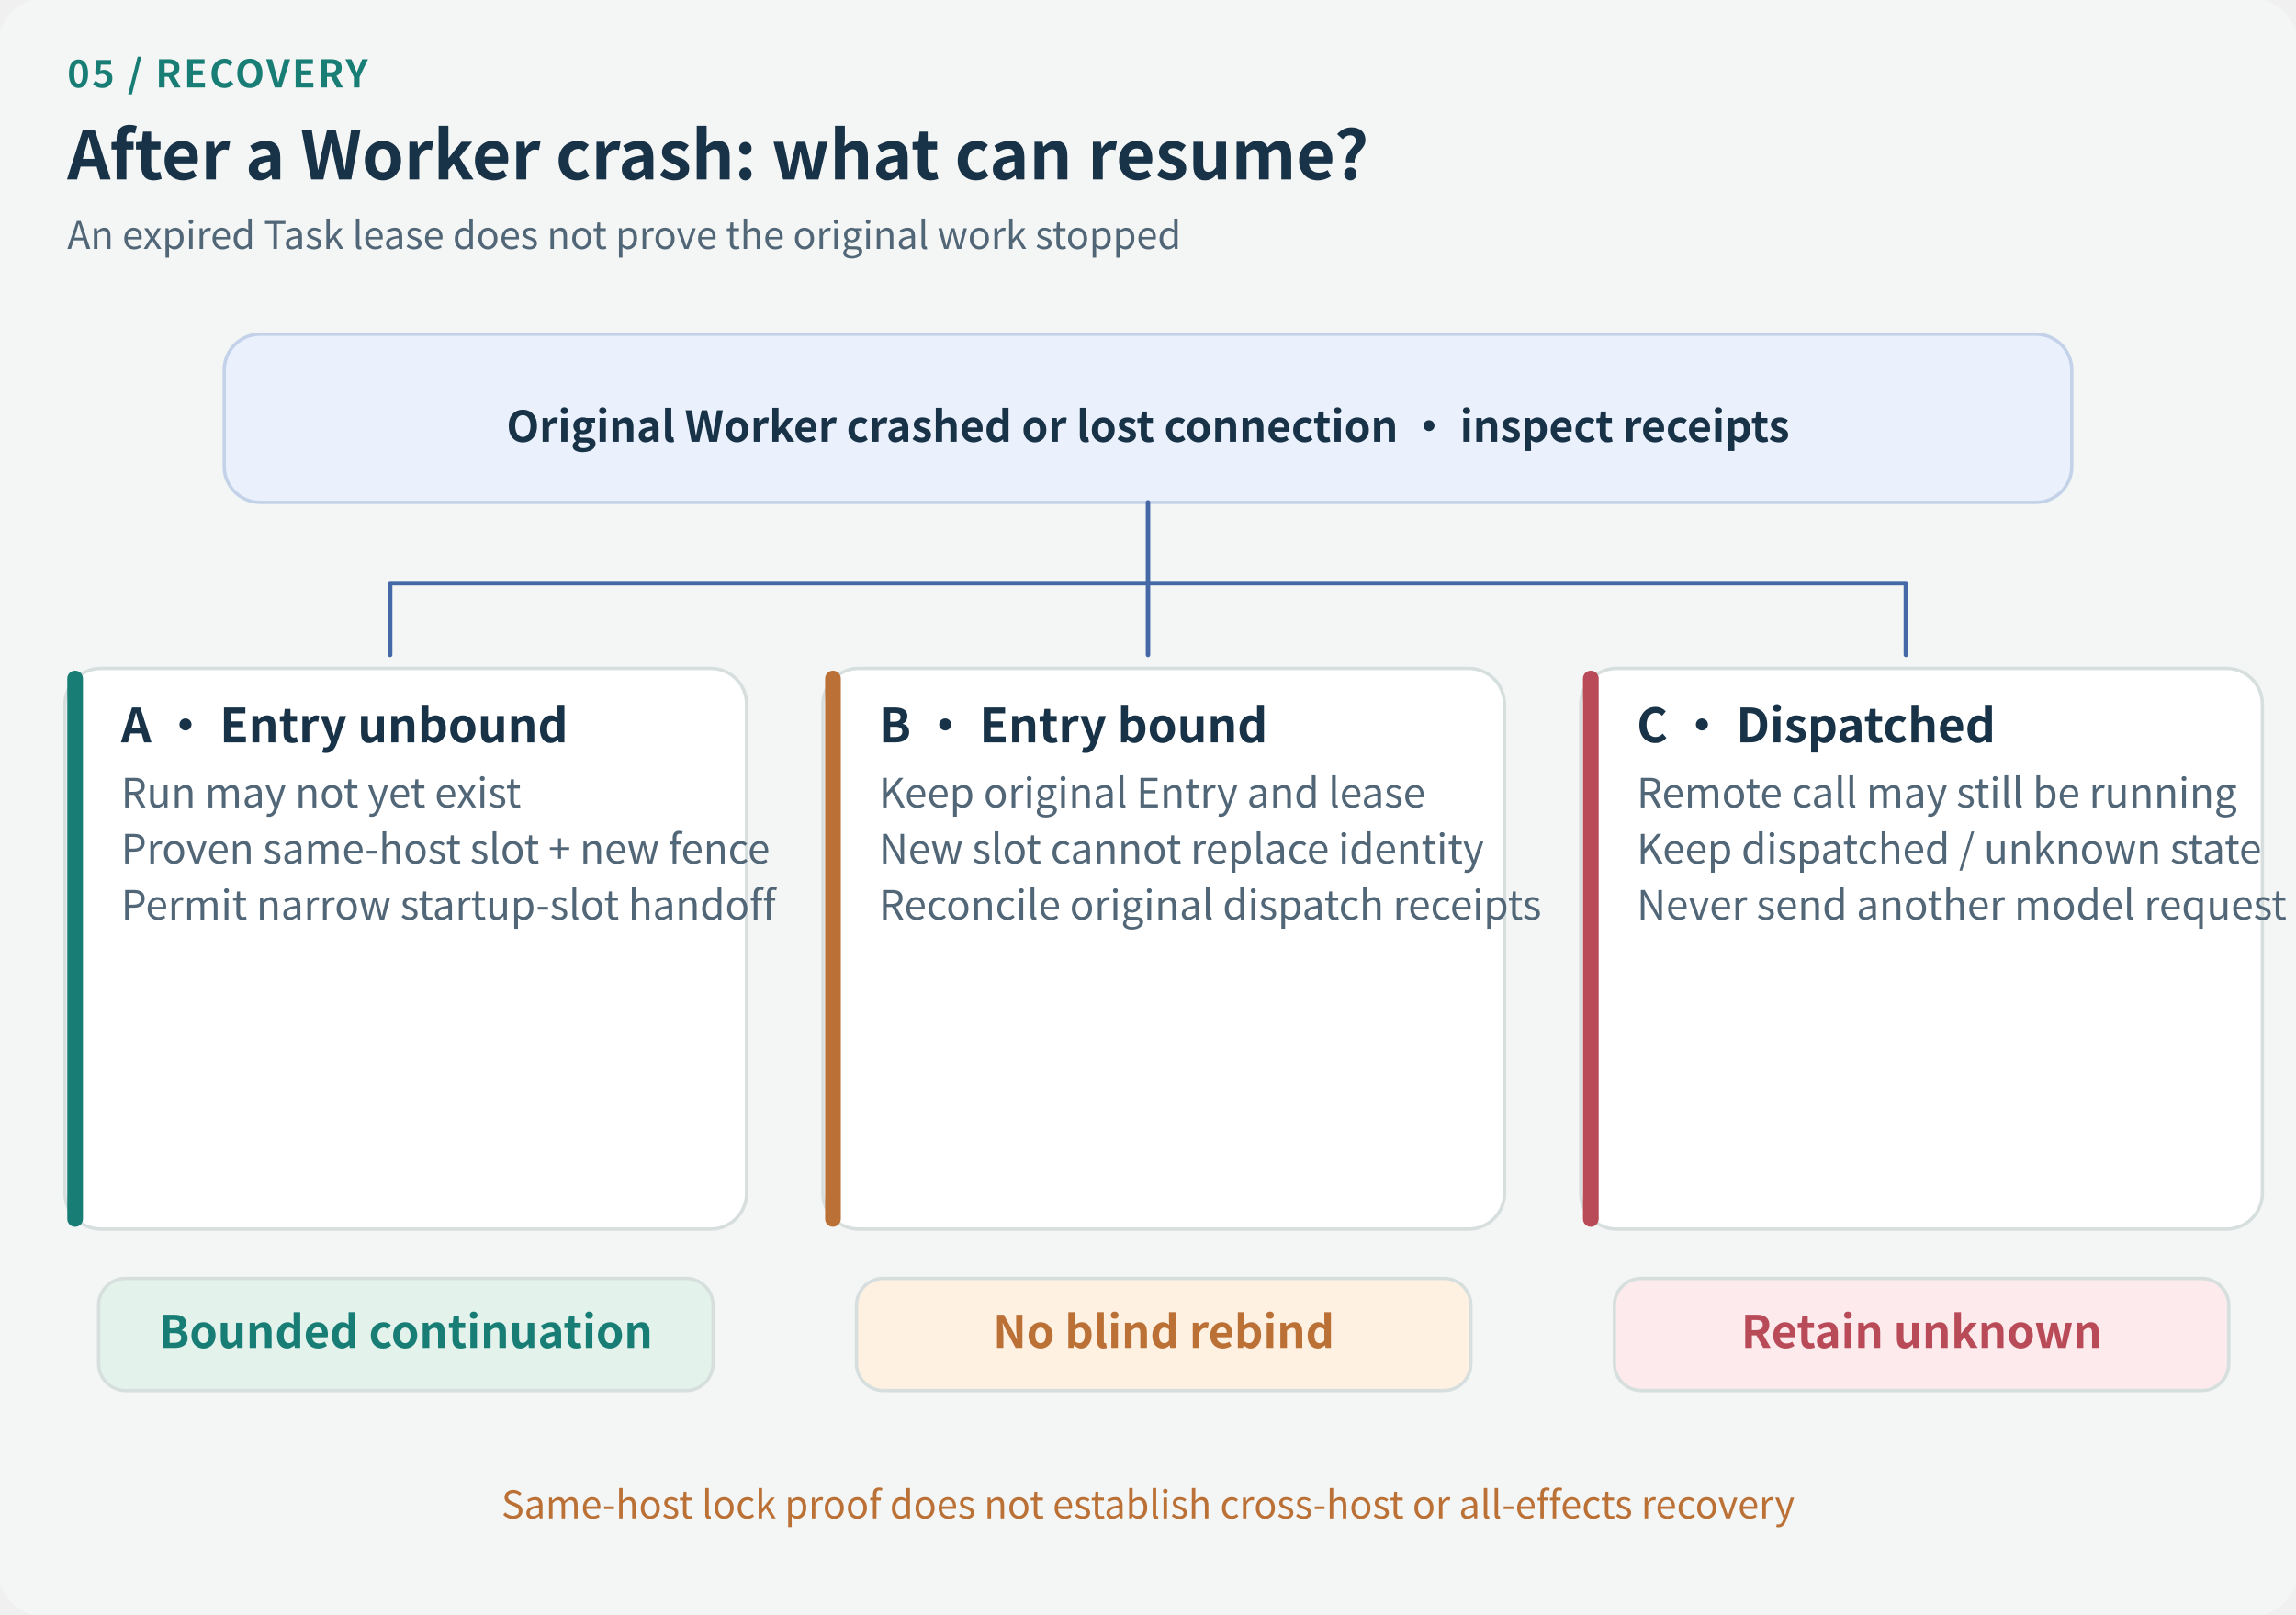
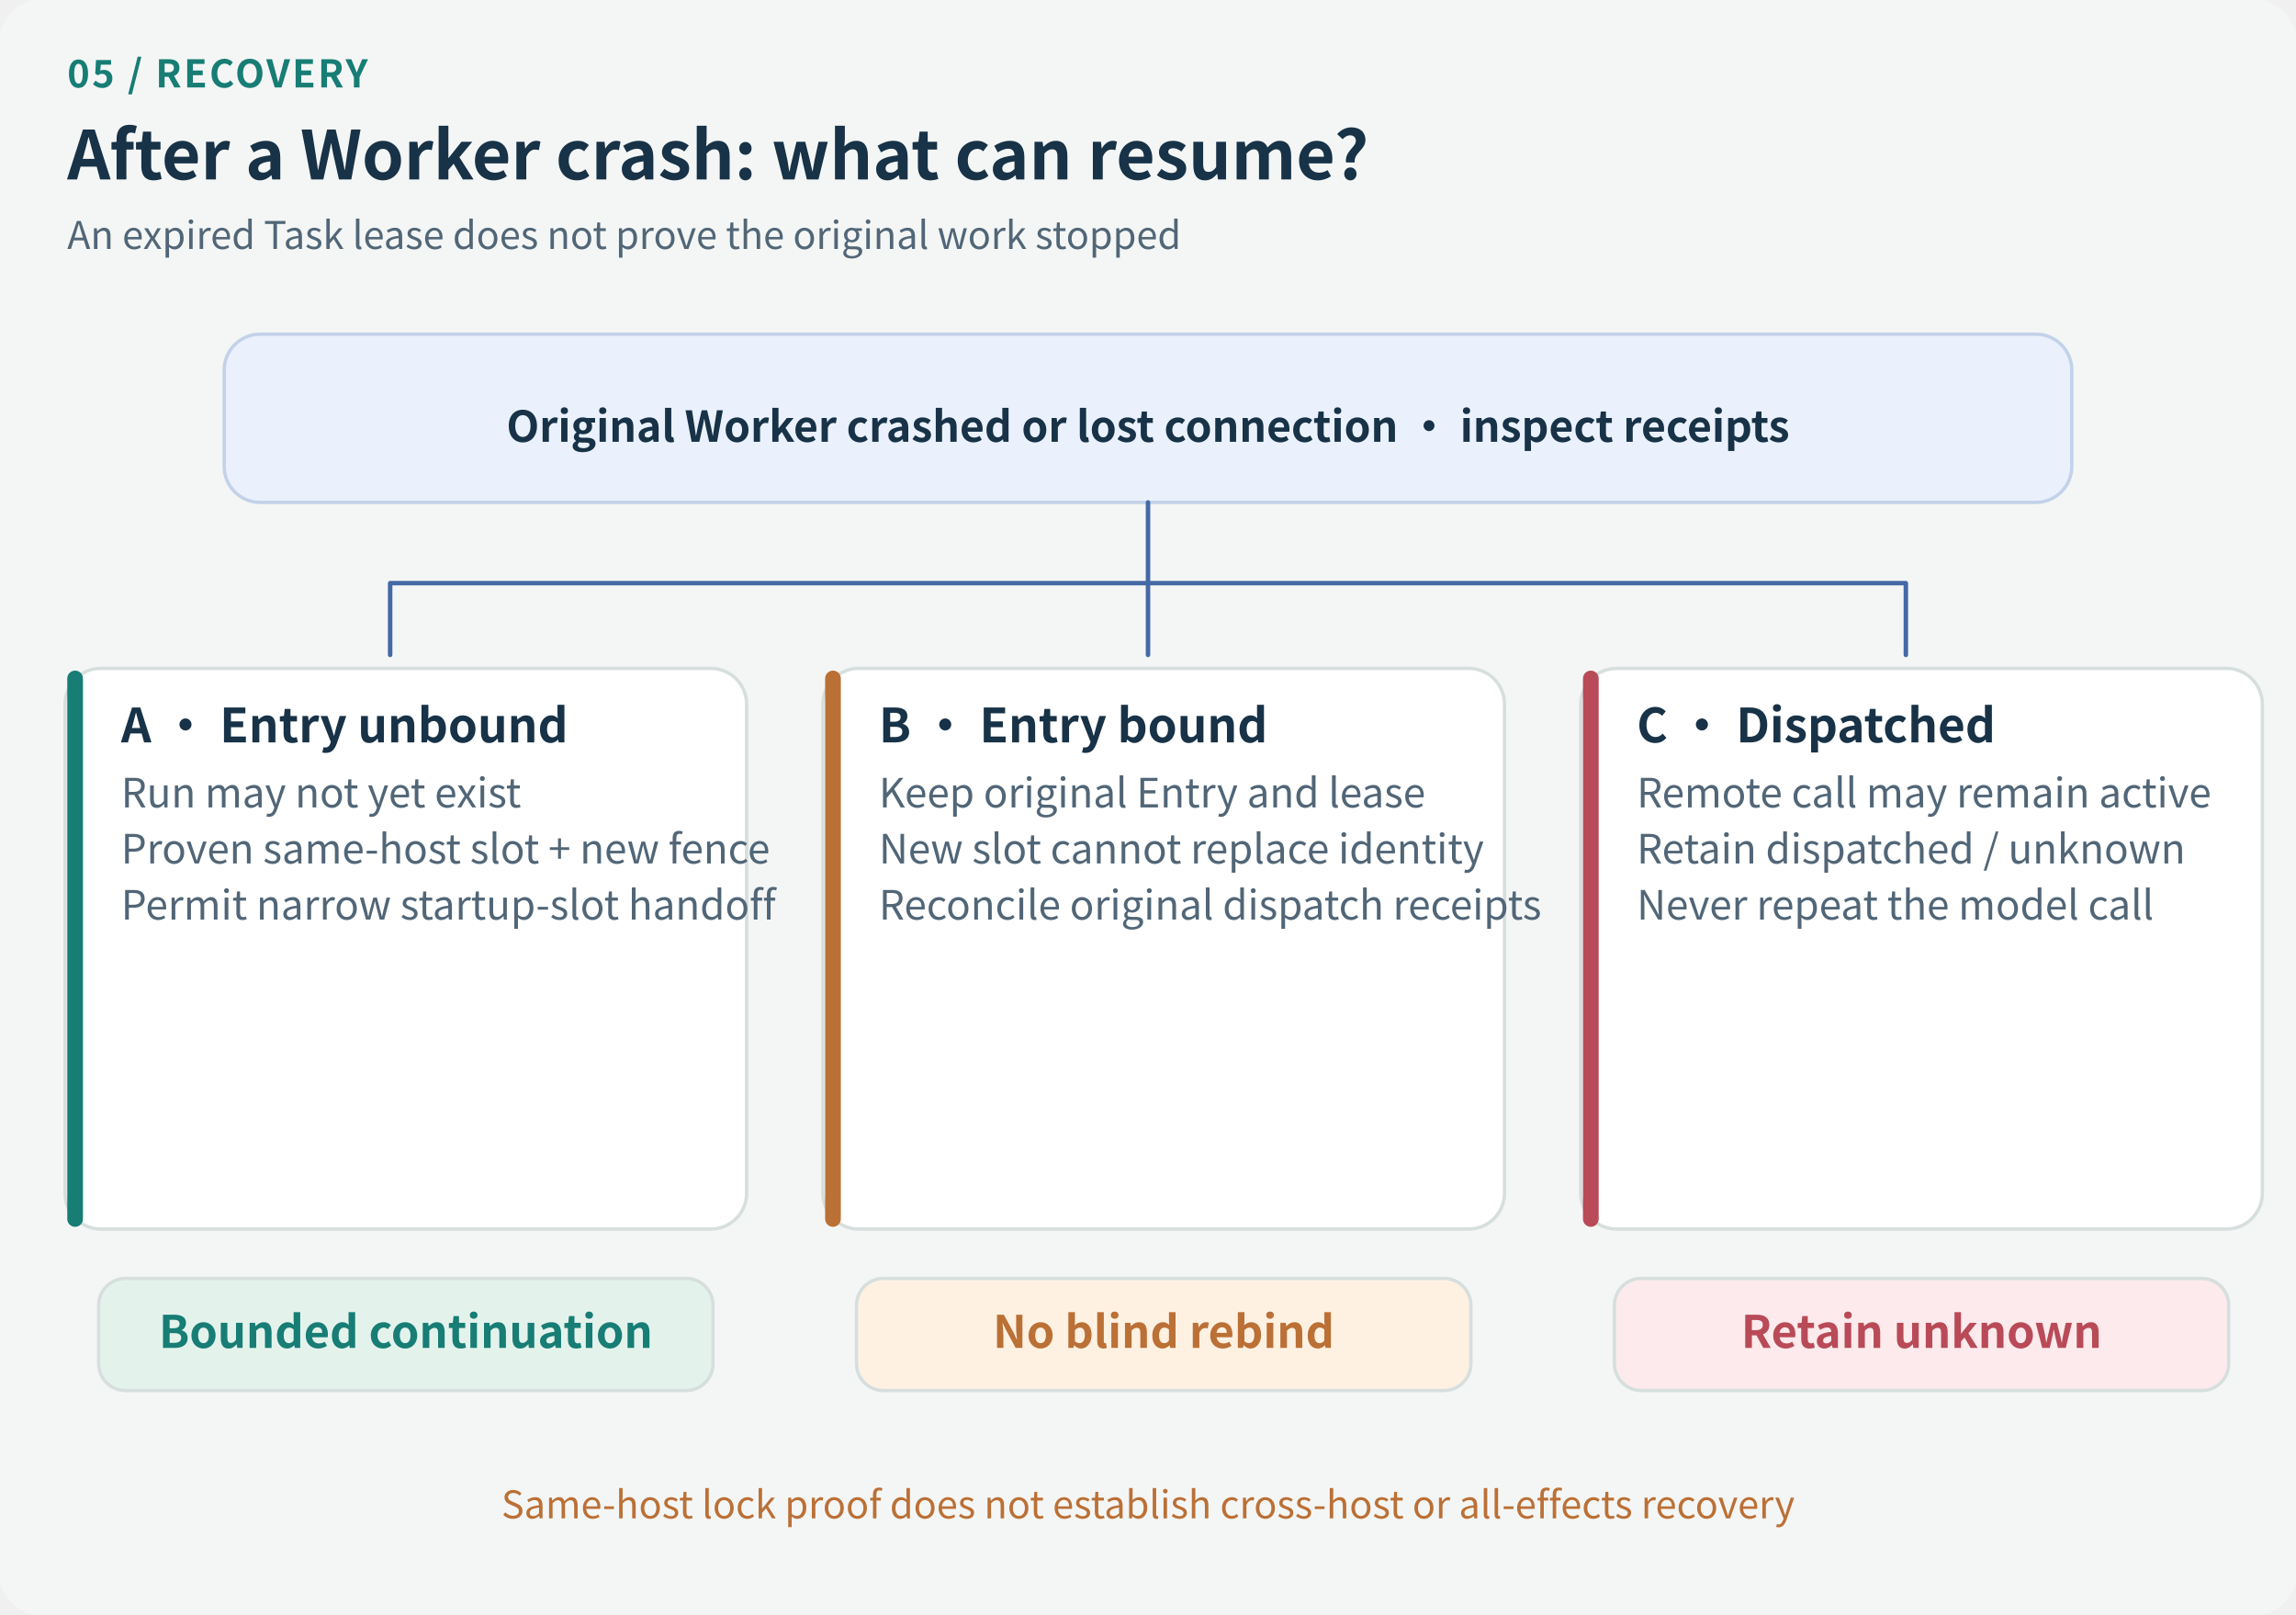
<svg xmlns="http://www.w3.org/2000/svg" width="1024" height="720" viewBox="0 0 1024 720" role="img" aria-labelledby="title desc" lang="en">
  <style>text{font-family:"Noto Sans CJK SC","Noto Sans","PingFang SC","Microsoft YaHei",Arial,sans-serif}</style>
  <rect x="0" y="0" width="1024" height="720" rx="20" fill="#F4F6F5" stroke="#F4F6F5" stroke-width="1.5" />
  <text x="30" y="39" font-size="17" font-weight="700" fill="#177D75" text-anchor="start" letter-spacing="1">05 / RECOVERY</text>
  <text x="30" y="80" font-size="30" font-weight="700" fill="#183247" text-anchor="start" letter-spacing="0">After a Worker crash: what can resume?</text>
  <text x="30" y="111" font-size="17" font-weight="400" fill="#516677" text-anchor="start" letter-spacing="0">An expired Task lease does not prove the original work stopped</text>
  <rect x="100" y="149" width="824" height="75" rx="16" fill="#EAF1FC" stroke="#C3D2E9" stroke-width="1.5" />
  <text x="512" y="197" font-size="19" font-weight="700" fill="#183247" text-anchor="middle" letter-spacing="0">Original Worker crashed or lost connection · inspect receipts</text>
  <path d="M512 224 V260 H174 V292 M512 260 V292 M512 260 H850 V292" fill="none" stroke="#4569A6" stroke-width="2" stroke-linecap="round" stroke-linejoin="round" />
  <rect x="29" y="298" width="304" height="250" rx="16" fill="#FFFFFF" stroke="#D6DFDE" stroke-width="1.5" />
  <rect x="30" y="299" width="7" height="248" rx="3.5" fill="#177D75" />
  <text x="54" y="331" font-size="21" font-weight="700" fill="#183247" text-anchor="start" letter-spacing="0">A · Entry unbound</text>
  <text x="54" y="360" font-size="18" font-weight="400" fill="#516677" text-anchor="start" letter-spacing="0">Run may not yet exist</text>
  <text x="54" y="385" font-size="18" font-weight="400" fill="#516677" text-anchor="start" letter-spacing="0">Proven same-host slot + new fence</text>
  <text x="54" y="410" font-size="18" font-weight="400" fill="#516677" text-anchor="start" letter-spacing="0">Permit narrow startup-slot handoff</text>
  <rect x="44" y="570" width="274" height="50" rx="12" fill="#E3F3EC" stroke="#D6DFDE" stroke-width="1.5" />
  <text x="181" y="601" font-size="20" font-weight="700" fill="#177D75" text-anchor="middle" letter-spacing="0">Bounded continuation</text>
  <rect x="367" y="298" width="304" height="250" rx="16" fill="#FFFFFF" stroke="#D6DFDE" stroke-width="1.5" />
  <rect x="368" y="299" width="7" height="248" rx="3.5" fill="#BB7036" />
  <text x="392" y="331" font-size="21" font-weight="700" fill="#183247" text-anchor="start" letter-spacing="0">B · Entry bound</text>
  <text x="392" y="360" font-size="18" font-weight="400" fill="#516677" text-anchor="start" letter-spacing="0">Keep original Entry and lease</text>
  <text x="392" y="385" font-size="18" font-weight="400" fill="#516677" text-anchor="start" letter-spacing="0">New slot cannot replace identity</text>
  <text x="392" y="410" font-size="18" font-weight="400" fill="#516677" text-anchor="start" letter-spacing="0">Reconcile original dispatch receipts</text>
  <rect x="382" y="570" width="274" height="50" rx="12" fill="#FFF1E2" stroke="#D6DFDE" stroke-width="1.5" />
  <text x="519" y="601" font-size="20" font-weight="700" fill="#BB7036" text-anchor="middle" letter-spacing="0">No blind rebind</text>
  <rect x="705" y="298" width="304" height="250" rx="16" fill="#FFFFFF" stroke="#D6DFDE" stroke-width="1.5" />
  <rect x="706" y="299" width="7" height="248" rx="3.5" fill="#B94A57" />
  <text x="730" y="331" font-size="21" font-weight="700" fill="#183247" text-anchor="start" letter-spacing="0">C · Dispatched</text>
-   <text x="730" y="360" font-size="18" font-weight="400" fill="#516677" text-anchor="start" letter-spacing="0">Remote call may still be running</text>
-   <text x="730" y="385" font-size="18" font-weight="400" fill="#516677" text-anchor="start" letter-spacing="0">Keep dispatched / unknown state</text>
-   <text x="730" y="410" font-size="18" font-weight="400" fill="#516677" text-anchor="start" letter-spacing="0">Never send another model request</text>
+   <text x="730" y="360" font-size="18" font-weight="400" fill="#516677" text-anchor="start" letter-spacing="0">Remote call may remain active</text>
+   <text x="730" y="385" font-size="18" font-weight="400" fill="#516677" text-anchor="start" letter-spacing="0">Retain dispatched / unknown</text>
+   <text x="730" y="410" font-size="18" font-weight="400" fill="#516677" text-anchor="start" letter-spacing="0">Never repeat the model call</text>
  <rect x="720" y="570" width="274" height="50" rx="12" fill="#FCEAEC" stroke="#D6DFDE" stroke-width="1.5" />
  <text x="857" y="601" font-size="20" font-weight="700" fill="#B94A57" text-anchor="middle" letter-spacing="0">Retain unknown</text>
  <text x="512" y="677" font-size="17" font-weight="400" fill="#BB7036" text-anchor="middle" letter-spacing="0">Same-host lock proof does not establish cross-host or all-effects recovery</text>
</svg>
